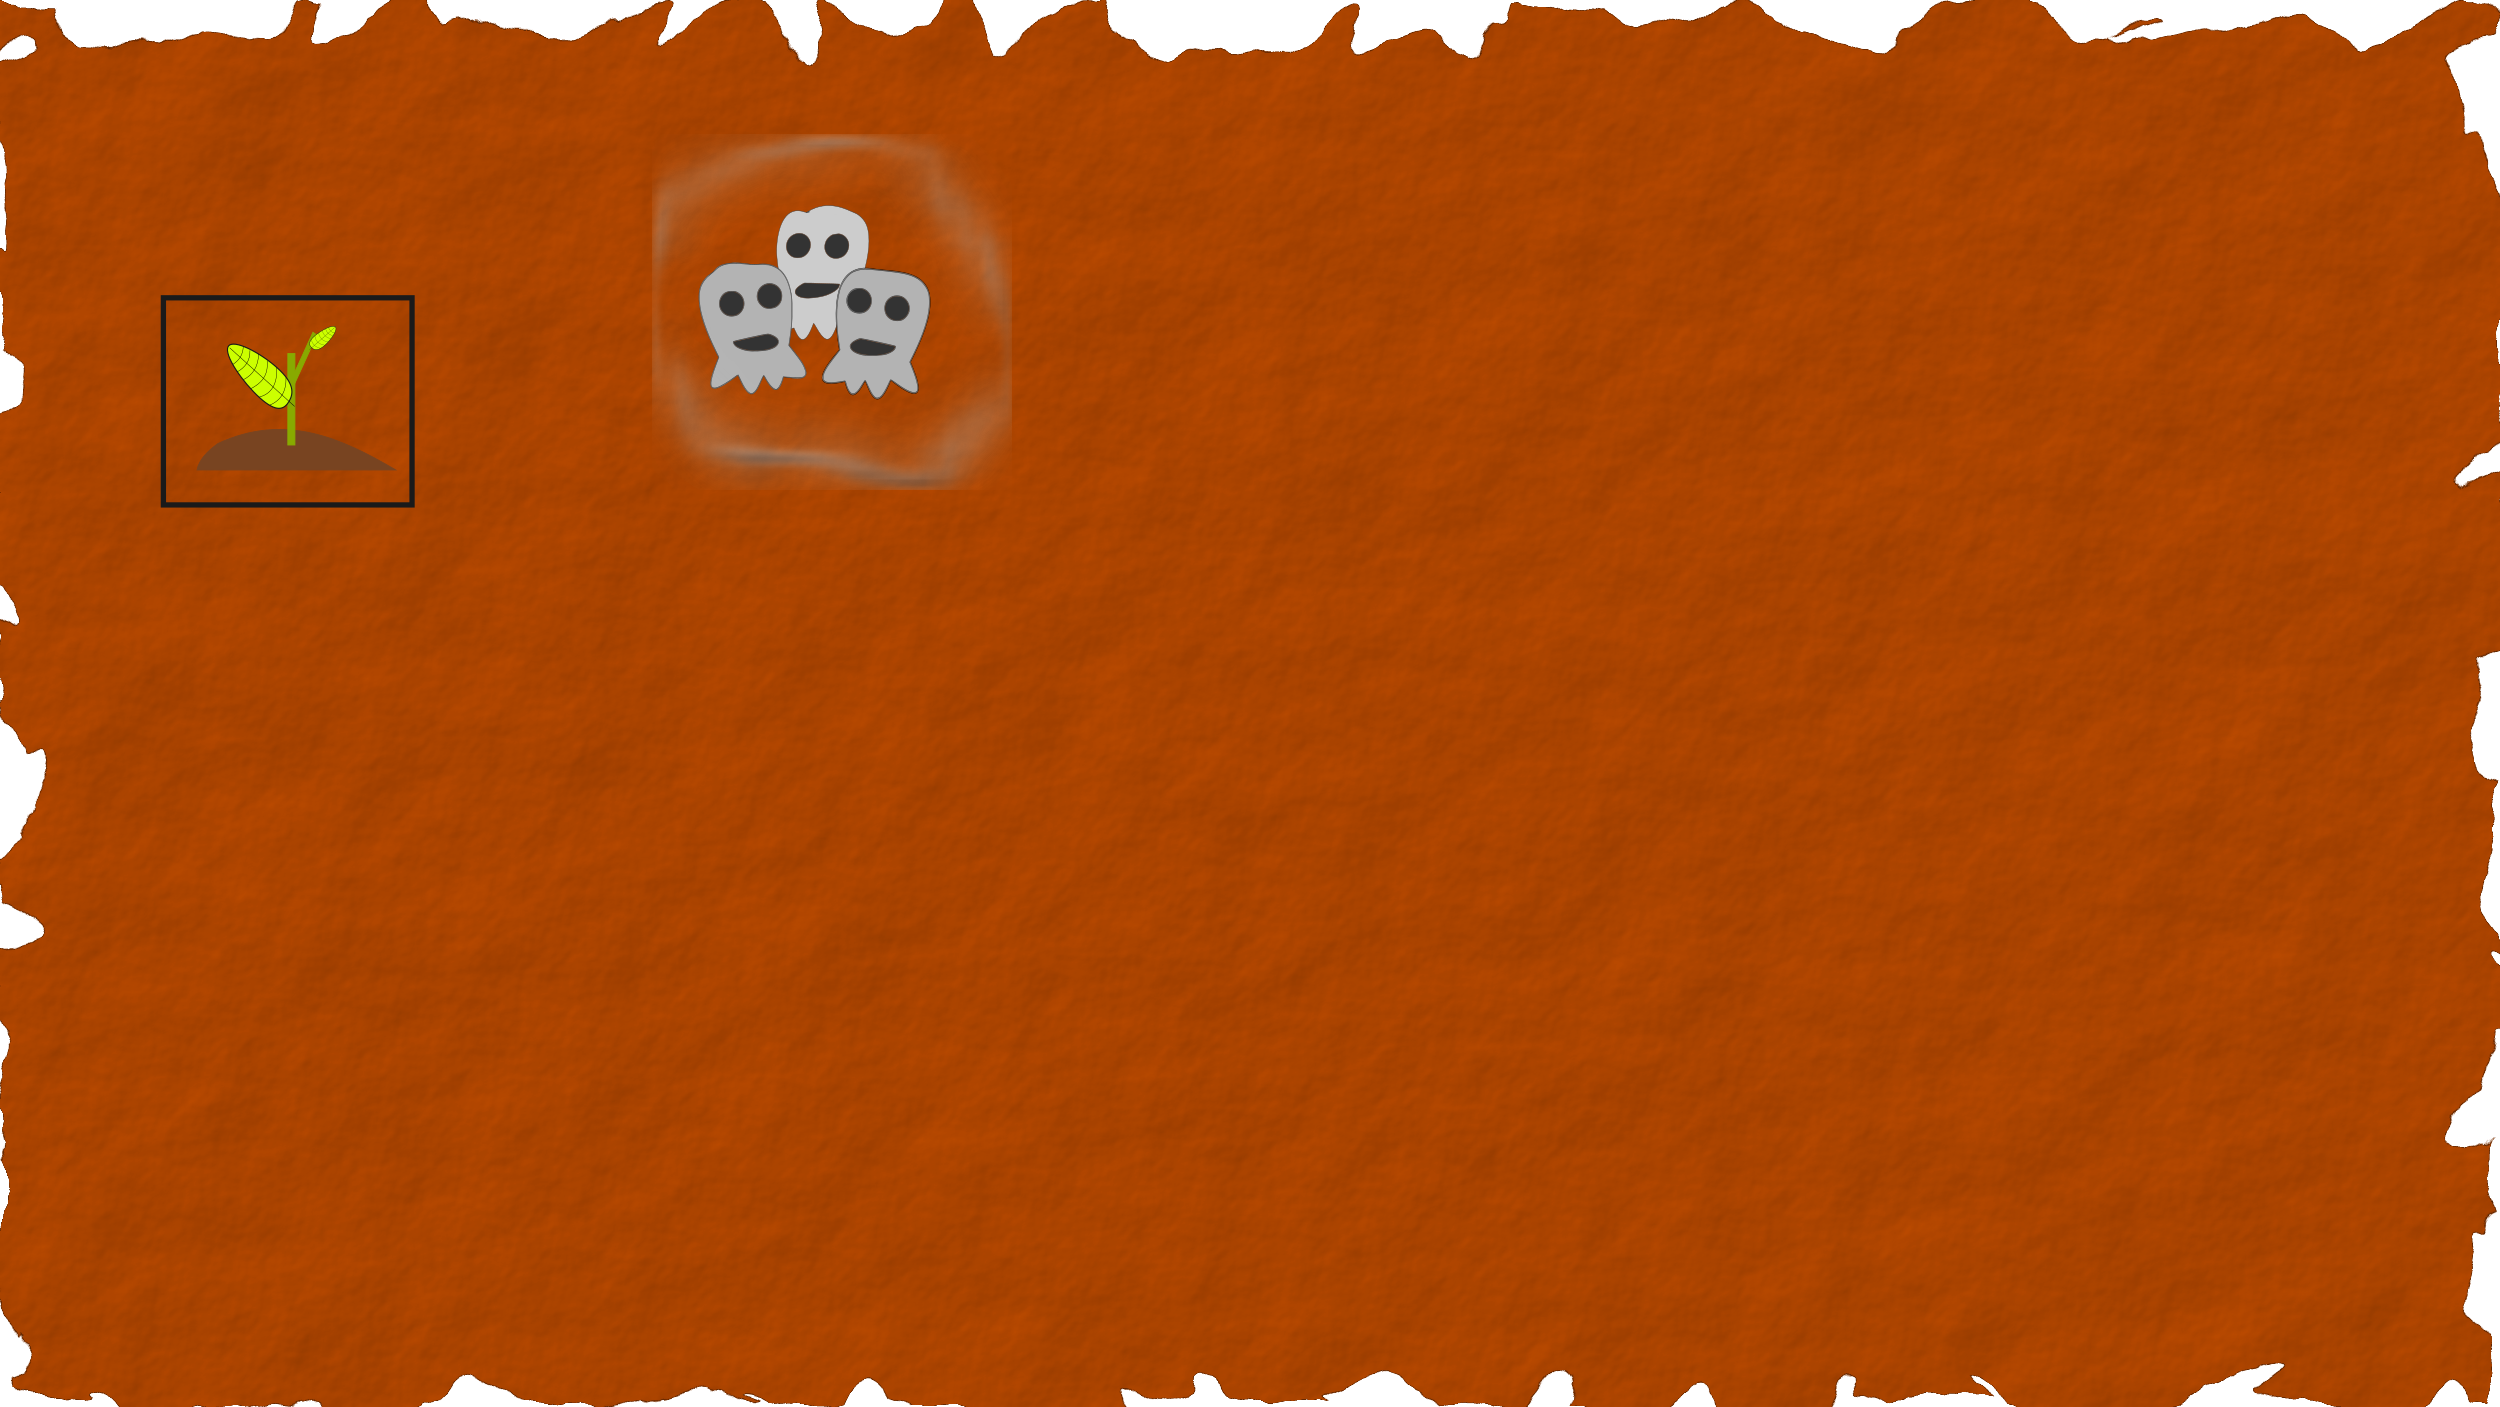
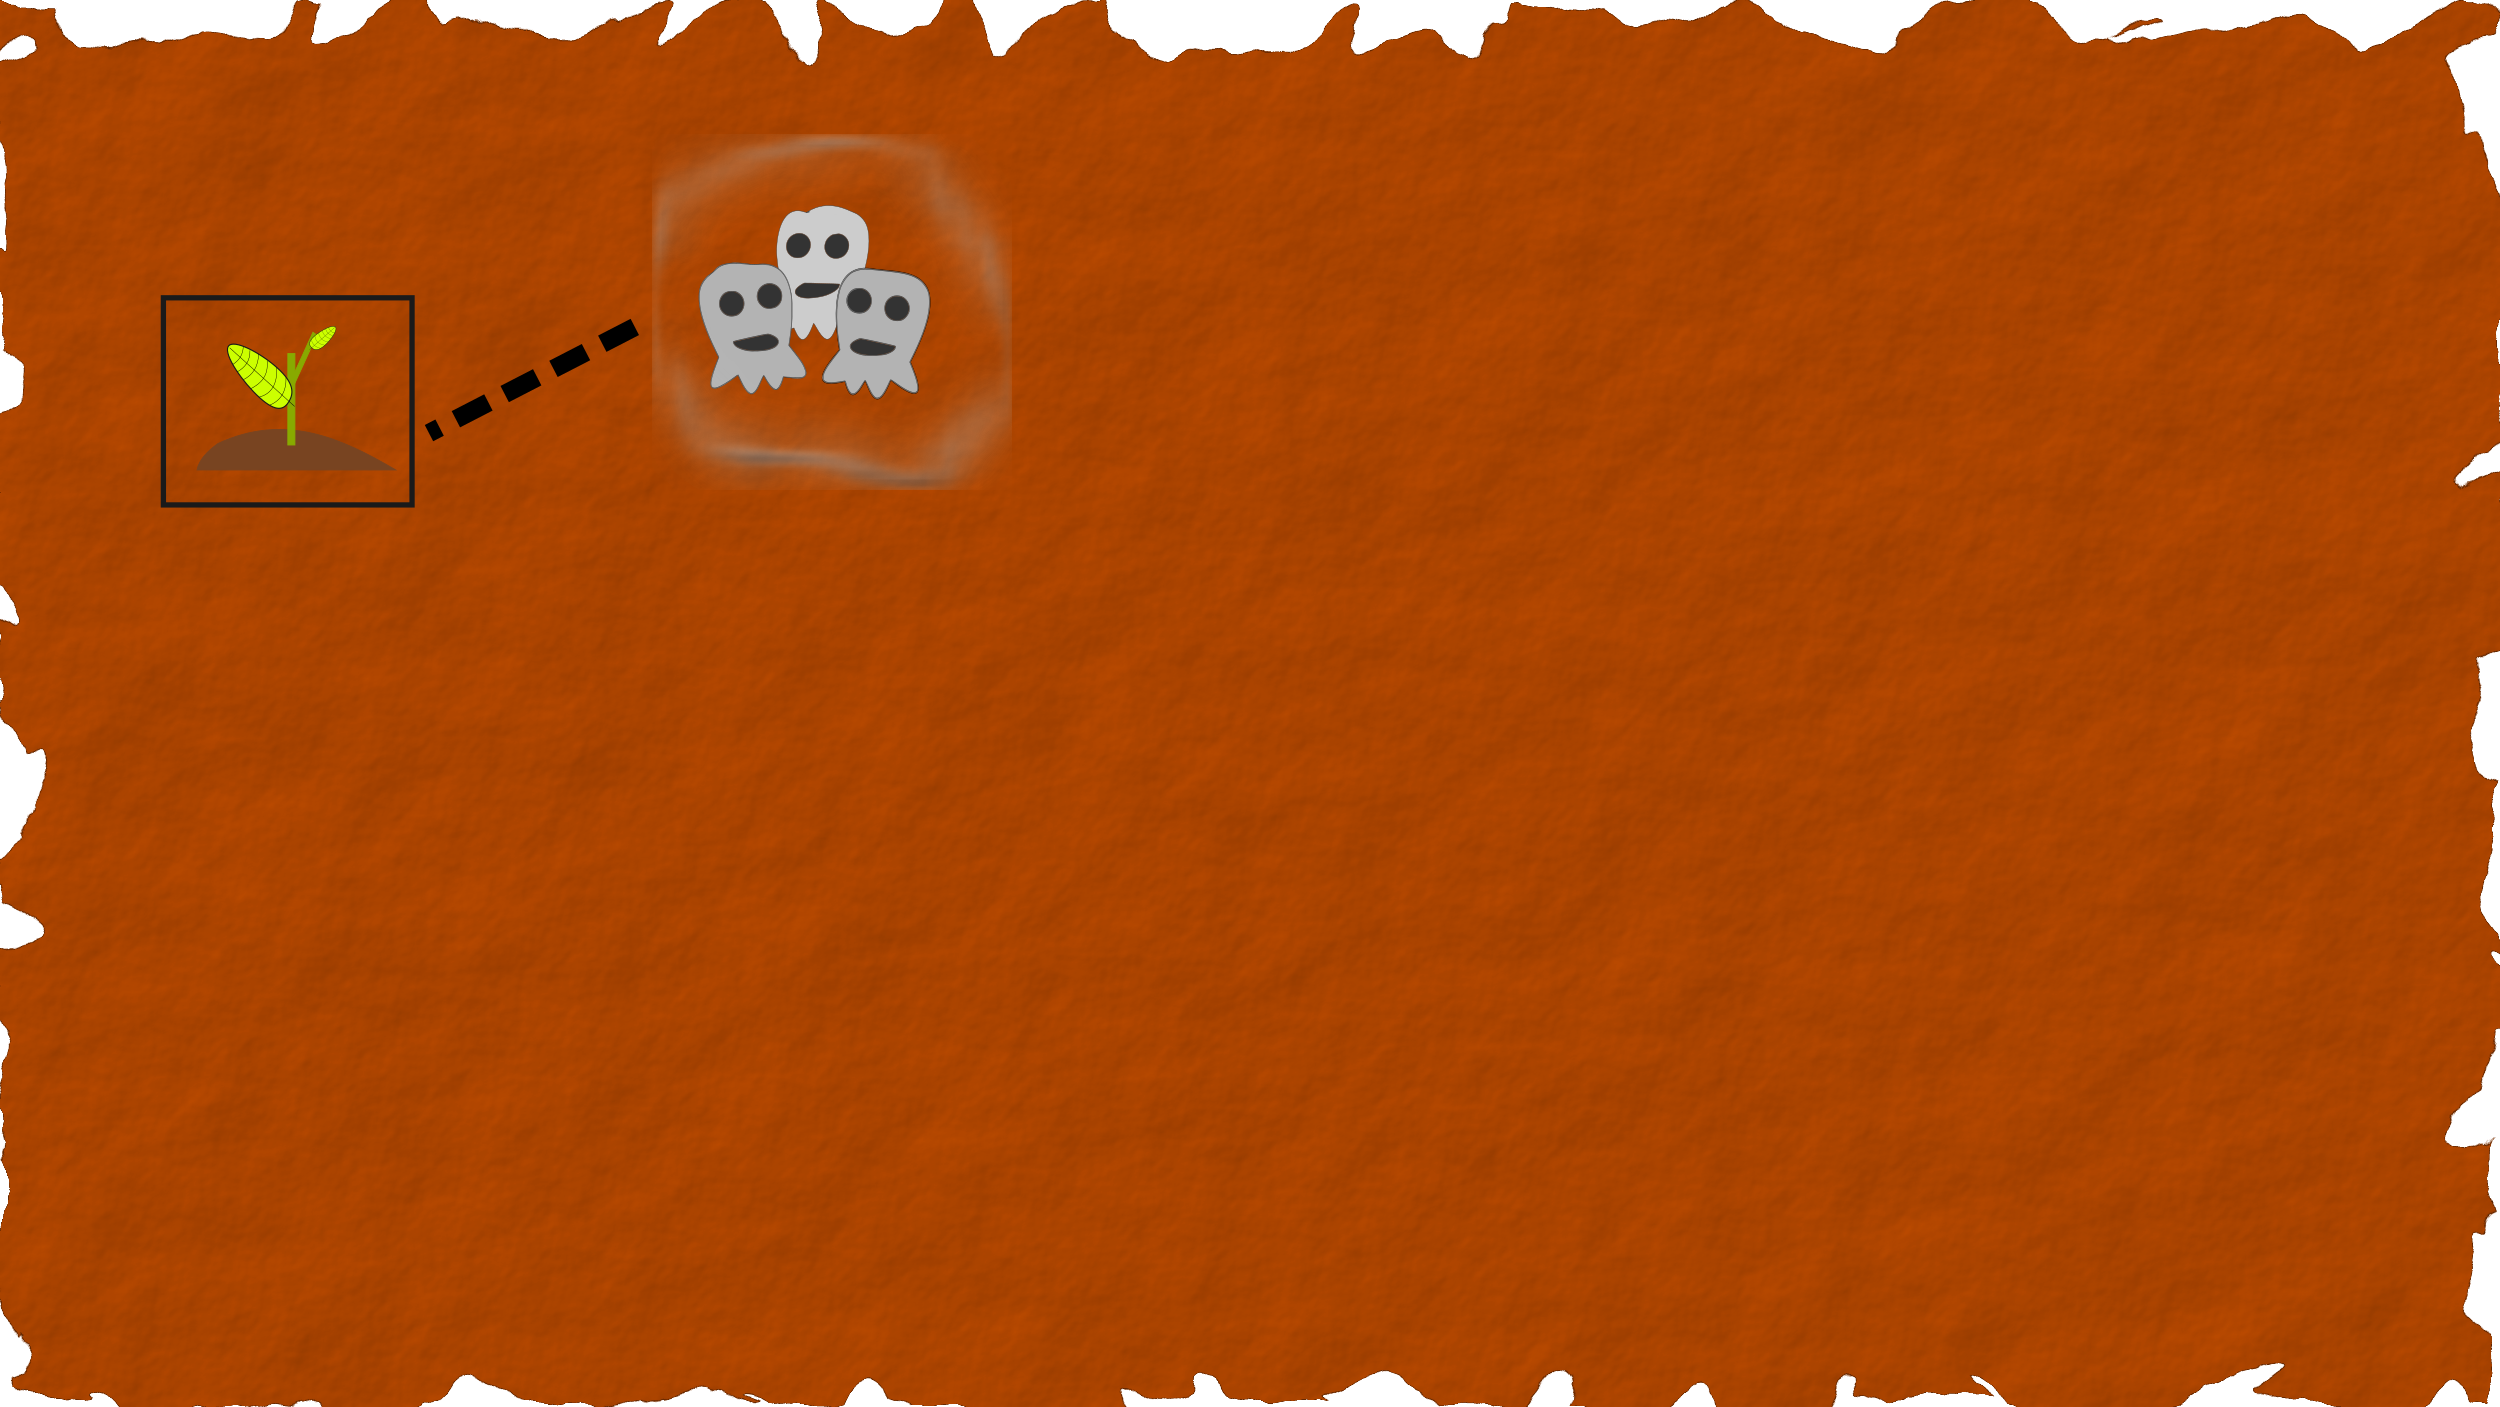
<svg xmlns="http://www.w3.org/2000/svg" width="1920" height="1080" viewBox="0 0 508 285.75" version="1.1" id="table_of_contents_svg">
  <defs id="defs3699">
    <filter y="-0.15" height="1.3" x="-0.15" width="1.3" style="color-interpolation-filters:sRGB;" id="filter3901">
      <feTurbulence type="fractalNoise" baseFrequency="0.04" numOctaves="5" seed="0" result="result4" id="feTurbulence3887" />
      <feDisplacementMap in="SourceGraphic" in2="result4" yChannelSelector="G" xChannelSelector="R" scale="10" result="result3" id="feDisplacementMap3889" />
      <feDiffuseLighting lighting-color="rgb(233,230,215)" diffuseConstant="1" surfaceScale="2" result="result1" in="result4" id="feDiffuseLighting3893">
        <feDistantLight azimuth="235" elevation="40" id="feDistantLight3891" />
      </feDiffuseLighting>
      <feComposite operator="in" in="result3" in2="result1" result="result2" id="feComposite3895" />
      <feComposite in2="result1" result="result5" operator="arithmetic" k1="1.7" id="feComposite3897" />
      <feBlend in="result5" in2="result3" mode="normal" id="feBlend3899" />
    </filter>
    <filter style="color-interpolation-filters:sRGB;" id="filter5016">
      <feTurbulence type="fractalNoise" numOctaves="5" seed="1" baseFrequency="0.013 0.013" result="turbulence" id="feTurbulence5012" />
      <feDisplacementMap in="SourceGraphic" in2="turbulence" scale="6.6" yChannelSelector="G" xChannelSelector="R" id="feDisplacementMap5014" result="fbSourceGraphic" />
      <feColorMatrix result="fbSourceGraphicAlpha" in="fbSourceGraphic" values="0 0 0 -1 0 0 0 0 -1 0 0 0 0 -1 0 0 0 0 1 0" id="feColorMatrix5018" />
      <feTurbulence id="feTurbulence5020" type="fractalNoise" numOctaves="5" seed="1" baseFrequency="0.013 0.013" result="turbulence" in="fbSourceGraphic" />
      <feDisplacementMap in2="turbulence" id="feDisplacementMap5022" in="fbSourceGraphic" scale="6.6" yChannelSelector="G" xChannelSelector="R" result="fbSourceGraphic" />
      <feColorMatrix result="fbSourceGraphicAlpha" in="fbSourceGraphic" values="0 0 0 -1 0 0 0 0 -1 0 0 0 0 -1 0 0 0 0 1 0" id="feColorMatrix5024" />
      <feTurbulence id="feTurbulence5026" type="fractalNoise" numOctaves="5" seed="1" baseFrequency="0.013 0.013" result="turbulence" in="fbSourceGraphic" />
      <feDisplacementMap in2="turbulence" id="feDisplacementMap5028" in="fbSourceGraphic" scale="6.6" yChannelSelector="G" xChannelSelector="R" result="fbSourceGraphic" />
      <feColorMatrix result="fbSourceGraphicAlpha" in="fbSourceGraphic" values="0 0 0 -1 0 0 0 0 -1 0 0 0 0 -1 0 0 0 0 1 0" id="feColorMatrix5030" />
      <feTurbulence id="feTurbulence5032" type="fractalNoise" numOctaves="5" seed="1" baseFrequency="0.013 0.013" result="turbulence" in="fbSourceGraphic" />
      <feDisplacementMap in2="turbulence" id="feDisplacementMap5034" in="fbSourceGraphic" scale="6.6" yChannelSelector="G" xChannelSelector="R" result="fbSourceGraphic" />
      <feColorMatrix result="fbSourceGraphicAlpha" in="fbSourceGraphic" values="0 0 0 -1 0 0 0 0 -1 0 0 0 0 -1 0 0 0 0 1 0" id="feColorMatrix5036" />
      <feTurbulence id="feTurbulence5038" type="fractalNoise" numOctaves="5" seed="1" baseFrequency="0.013 0.013" result="turbulence" in="fbSourceGraphic" />
      <feDisplacementMap in2="turbulence" id="feDisplacementMap5040" in="fbSourceGraphic" scale="6.6" yChannelSelector="G" xChannelSelector="R" result="fbSourceGraphic" />
      <feColorMatrix result="fbSourceGraphicAlpha" in="fbSourceGraphic" values="0 0 0 -1 0 0 0 0 -1 0 0 0 0 -1 0 0 0 0 1 0" id="feColorMatrix5042" />
      <feTurbulence id="feTurbulence5044" type="fractalNoise" numOctaves="5" seed="1" baseFrequency="0.013 0.013" result="turbulence" in="fbSourceGraphic" />
      <feDisplacementMap in2="turbulence" id="feDisplacementMap5046" in="fbSourceGraphic" scale="6.6" yChannelSelector="G" xChannelSelector="R" result="fbSourceGraphic" />
      <feColorMatrix result="fbSourceGraphicAlpha" in="fbSourceGraphic" values="0 0 0 -1 0 0 0 0 -1 0 0 0 0 -1 0 0 0 0 1 0" id="feColorMatrix5048" />
      <feTurbulence id="feTurbulence5050" type="fractalNoise" numOctaves="5" seed="1" baseFrequency="0.013 0.013" result="turbulence" in="fbSourceGraphic" />
      <feDisplacementMap in2="turbulence" id="feDisplacementMap5052" in="fbSourceGraphic" scale="6.6" yChannelSelector="G" xChannelSelector="R" result="fbSourceGraphic" />
      <feColorMatrix result="fbSourceGraphicAlpha" in="fbSourceGraphic" values="0 0 0 -1 0 0 0 0 -1 0 0 0 0 -1 0 0 0 0 1 0" id="feColorMatrix5090" />
      <feGaussianBlur id="feGaussianBlur5092" stdDeviation="0.95 0.87" result="fbSourceGraphic" in="fbSourceGraphic" />
      <feColorMatrix result="fbSourceGraphicAlpha" in="fbSourceGraphic" values="0 0 0 -1 0 0 0 0 -1 0 0 0 0 -1 0 0 0 0 1 0" id="feColorMatrix5094" />
      <feGaussianBlur id="feGaussianBlur5096" result="result1" in="fbSourceGraphicAlpha" stdDeviation="2.2" />
      <feSpecularLighting id="feSpecularLighting5098" result="result0" specularExponent="18.1" specularConstant="2" surfaceScale="5">
        <feDistantLight id="feDistantLight5100" azimuth="225" elevation="24" />
      </feSpecularLighting>
      <feComposite in2="fbSourceGraphicAlpha" id="feComposite5102" result="result6" operator="in" />
      <feMorphology id="feMorphology5104" radius="5.7" operator="dilate" />
      <feGaussianBlur id="feGaussianBlur5106" result="result11" stdDeviation="5.7" />
      <feDiffuseLighting id="feDiffuseLighting5108" surfaceScale="5" result="result3" diffuseConstant="2" in="result1">
        <feDistantLight id="feDistantLight5110" elevation="25" azimuth="225" />
      </feDiffuseLighting>
      <feBlend in2="fbSourceGraphic" id="feBlend5112" result="result7" mode="multiply" in="result3" />
      <feComposite in2="fbSourceGraphicAlpha" id="feComposite5114" in="result7" operator="in" result="result91" />
      <feBlend in2="result91" id="feBlend5116" result="result9" mode="lighten" in="result6" />
      <feComposite in2="result9" id="feComposite5118" in="result11" result="fbSourceGraphic" />
      <feColorMatrix result="fbSourceGraphicAlpha" in="fbSourceGraphic" values="0 0 0 -1 0 0 0 0 -1 0 0 0 0 -1 0 0 0 0 1 0" id="feColorMatrix5154" />
      <feColorMatrix id="feColorMatrix5156" in="fbSourceGraphic" values="1 0 0 0 0 0 1 0 0 0 0 0 1 0 0 -0.212 -0.715 -0.072 1 0 " result="colormatrix" />
      <feComposite in2="colormatrix" id="feComposite5158" in="fbSourceGraphic" operator="arithmetic" k2="1" k3="0" k4="0" result="composite" />
      <feGaussianBlur id="feGaussianBlur5160" stdDeviation="5 0.01" result="blur1" />
      <feGaussianBlur id="feGaussianBlur5162" in="composite" stdDeviation="0.01 5" result="blur2" />
      <feBlend in2="blur1" id="feBlend5164" in="blur2" mode="darken" result="blend" />
    </filter>
  </defs>
  <g id="layer1" style="fill:#aa4400" />
  <path style="fill:#aa4400;stroke-width:0.265;filter:url(#filter3901)" d="M-4.086 -2.014C-4.086 -2.014 3.357 -2.395 9.807 -2.395C12.597 -2.395 13.183 7.348 17.023 7.348C20.043 7.348 36.083 8.267 39.7 8.267C42.815 8.267 40.279 7.412 43.805 7.412C46.971 7.412 50.939 8.803 54.414 8.803C57.614 8.803 59.553 -0.469 62.997 -0.469C66.218 -0.469 61.381 8.928 64.802 8.928C68.041 8.928 66.838 7.003 70.244 7.003C73.495 7.003 82.351 -2.693 85.744 -2.693C89.005 -2.693 86.815 6.532 90.198 6.532C93.467 6.532 97.869 4.418 101.244 4.418C104.52 4.418 112.683 4.526 116.051 4.526C119.332 4.526 131.229 0.166 134.592 0.166C137.879 0.166 131.527 7.098 134.885 7.098C138.177 7.098 148.994 -2.194 152.348 -2.194C155.643 -2.194 161.481 12.126 164.831 12.126C168.129 12.126 162.822 0.413 166.167 0.413C169.469 0.413 178.969 9.591 182.311 9.591C185.616 9.591 183.84 8.496 187.18 8.496C190.488 8.496 191.812 -2.582 195.149 -2.582C198.459 -2.582 198.61 11.625 201.944 11.625C205.258 11.625 220.476 -2.262 223.808 -2.262C227.123 -2.262 221.423 6.035 224.753 6.035C228.07 6.035 233.909 10.832 237.236 10.832C240.556 10.832 239.846 8.889 243.171 8.889C246.493 8.889 260.089 8.485 263.411 8.485C266.736 8.485 272.445 0.966 275.766 0.966C279.093 0.966 272.781 11.522 276.099 11.522C279.428 11.522 288.974 7.492 292.29 7.492C295.621 7.492 295.127 12.668 298.44 12.668C301.774 12.668 301.244 4.871 304.554 4.871C307.891 4.871 305.79 -0.655 309.098 -0.655C312.438 -0.655 319.725 1.562 323.03 1.562C326.373 1.562 329.232 6.628 332.534 6.628C335.88 6.628 354.021 -0.447 357.32 -0.447C360.67 -0.447 350.299 -0.025 353.595 -0.025C356.948 -0.025 362.523 6.543 365.814 6.543C369.172 6.543 379.412 12.467 382.699 12.467C386.061 12.467 383.765 8.796 387.047 8.796C390.415 8.796 393.875 0.544 397.151 0.544C400.526 0.544 407.641 -1.525 410.91 -1.525C414.293 -1.525 420.81 10.84 424.07 10.84C427.463 10.84 434.738 3.106 437.989 3.106C441.394 3.106 426.337 8.672 429.575 8.672C432.997 8.672 437.94 6.848 441.161 6.848C444.605 6.848 447.006 6.848 450.204 6.848C453.68 6.848 462.979 3.304 466.146 3.304C469.672 3.304 467.61 5.345 470.724 5.345C474.341 5.345 479.076 10.289 482.096 10.289C485.936 10.289 498.338 -0.226 501.128 -0.226C507.578 -0.226 515.63 1.95 515.63 1.95C515.63 1.95 499.757 5.323 499.757 11.52C499.757 14.246 500.702 23.09 500.702 26.798C500.702 29.748 502.937 24.752 502.937 28.248C502.937 31.289 508.68 43.12 508.68 46.527C508.68 49.619 515.438 51.869 515.438 55.228C515.438 58.352 518.238 66.212 518.238 69.54C518.238 72.686 517.8 62.194 517.8 65.499C517.8 68.663 514.633 80.483 514.633 83.772C514.633 86.949 499.875 95.727 499.875 99.003C499.875 102.191 508.705 94.549 508.705 97.815C508.705 101.012 507.709 105.641 507.709 108.898C507.709 112.103 516.233 121.236 516.233 124.485C516.233 127.698 515.577 122.686 515.577 125.926C515.577 129.146 501.508 132.015 501.508 135.249C501.508 138.476 502.708 149.068 502.708 152.295C502.708 155.529 515.769 162.368 515.769 165.588C515.769 168.828 512.546 162.288 512.546 165.501C512.546 168.749 503.696 178.997 503.696 182.202C503.696 185.459 511.26 192.232 511.26 195.43C511.26 198.695 505.59 191.614 505.59 194.801C505.59 198.078 517.826 208.682 517.826 211.859C517.826 215.149 505.134 208.628 505.134 211.791C505.134 215.097 498.685 225.733 498.685 228.879C498.685 232.207 517.568 227.142 517.568 230.266C517.568 233.625 505.798 246.428 505.798 249.52C505.798 252.927 502.02 248.801 502.02 251.841C502.02 255.337 499.333 261.59 499.333 264.54C499.333 268.248 513.839 273.742 513.839 276.468C513.839 282.665 513.184 287.094 513.184 287.094C513.184 287.094 513.929 292.735 507.479 292.735C504.689 292.735 501.958 280.837 498.118 280.837C495.098 280.837 483.556 292.111 479.938 292.111C476.824 292.111 462.501 283.889 458.975 283.889C455.809 283.889 467.589 278.435 464.114 278.435C460.914 278.435 442.504 285.3 439.06 285.3C435.839 285.3 446.032 290.781 442.611 290.781C439.373 290.781 423.774 292.383 420.369 292.383C417.118 292.383 415.813 290.229 412.42 290.229C409.159 290.229 402.95 281.079 399.567 281.079C396.298 281.079 407.892 287.813 404.517 287.813C401.241 287.813 391.58 290.171 388.212 290.171C384.93 290.171 380.413 282.522 377.051 282.522C373.764 282.522 379.463 279.037 376.105 279.037C372.814 279.037 368.083 292.831 364.729 292.831C361.434 292.831 354.426 292.738 351.076 292.738C347.778 292.738 348.839 281.104 345.494 281.104C342.192 281.104 339.319 286.533 335.976 286.533C332.671 286.533 322.237 293.04 318.898 293.04C315.59 293.04 319.849 278.814 316.512 278.814C313.202 278.814 308.655 290.45 305.321 290.45C302.007 290.45 285.927 280.228 282.595 280.228C279.28 280.228 273.068 284.181 269.739 284.181C266.421 284.181 274.046 288.046 270.72 288.046C267.399 288.046 260.494 293.743 257.169 293.743C253.846 293.743 245.149 279.776 241.827 279.776C238.502 279.776 242.921 285.874 239.6 285.874C236.273 285.874 230.085 280.485 226.767 280.485C223.437 280.485 229.875 285.135 226.559 285.135C223.228 285.135 220.038 288.878 216.725 288.878C213.39 288.878 194.521 291.682 191.21 291.682C187.873 291.682 185.84 283.693 182.532 283.693C179.192 283.693 179.253 279.042 175.948 279.042C172.605 279.042 172.235 292.591 168.933 292.591C165.587 292.591 153.582 283.878 150.283 283.878C146.934 283.878 155.31 285.579 152.014 285.579C148.661 285.579 146.507 282.381 143.216 282.381C139.858 282.381 137.254 284.559 133.967 284.559C130.604 284.559 117.157 286.787 113.875 286.787C110.507 286.787 119.424 290.575 116.148 290.575C112.773 290.575 98.217 280.387 94.948 280.387C91.565 280.387 92.752 284.938 89.491 284.938C86.098 284.938 88.567 289.621 85.317 289.621C81.911 289.621 70.153 293.023 66.914 293.023C63.493 293.023 68.879 283.252 65.657 283.252C62.213 283.252 59.432 284.976 56.233 284.976C52.757 284.976 36.396 290.901 33.229 290.901C29.703 290.901 30.452 288.261 27.337 288.261C23.72 288.261 22.543 281.59 19.523 281.59C15.683 281.59 20.477 283.079 17.687 283.079C11.237 283.079 -3.312 280.685 -3.312 280.685C-3.312 280.685 4.035 278.816 4.035 272.618C4.035 269.892 3.376 274.64 3.376 270.932C3.376 267.983 -3.534 254.387 -3.534 250.891C-3.534 247.85 -0.607 245.052 -0.607 241.645C-0.607 238.554 0.422 236.095 0.422 232.737C0.422 229.613 -4.42 225.906 -4.42 222.578C-4.42 219.432 -1.938 227.087 -1.938 223.781C-1.938 220.618 1.522 213.413 1.522 210.124C1.522 206.947 -8.019 197.697 -8.019 194.42C-8.019 191.233 9.565 193.828 9.565 190.563C9.565 187.366 -7.195 182.095 -7.195 178.839C-7.195 175.633 3.894 174.752 3.894 171.503C3.894 168.29 9.523 156.274 9.523 153.034C9.523 149.814 5.266 155.815 5.266 152.581C5.266 149.354 -1.5 143.865 -1.5 140.638C-1.5 137.405 -7.432 126.218 -7.432 122.998C-7.432 119.758 4.558 130.399 4.558 127.186C4.558 123.938 -7.96 110.984 -7.96 107.778C-7.96 104.522 -0.115 105.136 -0.115 101.938C-0.115 98.673 -4.358 89.73 -4.358 86.542C-4.358 83.266 5.236 85.42 5.236 82.243C5.236 78.954 5.645 78.858 5.645 75.695C5.645 72.389 -9.01 65.103 -9.01 61.957C-9.01 58.629 -0.188 54.667 -0.188 51.543C-0.188 48.184 1.952 53.513 1.952 50.421C1.952 47.014 0.919 35.787 0.919 32.746C0.919 29.251 -5.06 20.111 -5.06 17.162C-5.06 13.453 8.239 10.492 8.239 7.766C8.239 1.568 0.417 11.137 0.417 11.137" id="rect3720" />
-   <g id="layer3" />
+   <g id="layer3">
+     <path style="fill:none;stroke:#000000;stroke-width:3.719;stroke-linecap:butt;stroke-linejoin:miter;stroke-miterlimit:4;stroke-dasharray:7.438, 3.719;stroke-dashoffset:5.004;stroke-opacity:1" d="M 87.165,88.007 131.211,65.289" id="path5486" />
+   </g>
  <g id="routes">
    <g id="Every_story_needs_a_beginning" transform="translate(5.34539,5.87993)">
      <g transform="matrix(0.5683609,0,0,0.590913,247.6446,-22.68456)" id="Every_story_needs_a_beginning2">
        <path style="fill:#784421;stroke:#784421;stroke-width:0.312px;stroke-linecap:butt;stroke-linejoin:miter;stroke-opacity:1" d="m -374.693,190.039 h 71.052 c -19.594,-11.069 -39.666,-19.744 -63.597,-9.065 -3.875,2.705 -6.748,5.639 -7.455,9.065 z" id="path82" />
        <rect style="fill:#88aa00;fill-opacity:1;stroke:#88aa00;stroke-width:0.347" id="rect84" width="2.502" height="31.401" x="-342.203" y="150.037" />
        <rect style="fill:#88aa00;fill-opacity:1;stroke:#88aa00;stroke-width:0.322" id="rect86" width="1.697" height="19.073" x="240.759" y="-326.925" transform="matrix(-0.8296364,-0.5583041,0.4290777,-0.9032676,0,0)" />
        <path style="fill:#ccff00;stroke:#1a1a1a;stroke-width:0.403px;stroke-linecap:butt;stroke-linejoin:miter;stroke-opacity:1" d="m -341.778,166.466 c -1.735,2.833 -4.477,3.976 -10.482,-1.234 -6.005,-5.21 -13.009,-14.81 -11.274,-17.643 1.735,-2.833 11.557,2.167 17.562,7.378 6.005,5.21 5.93,8.667 4.194,11.5 z" id="path88" />
        <path style="fill:none;stroke:#000000;stroke-width:0.158px;stroke-linecap:butt;stroke-linejoin:miter;stroke-opacity:1" d="m -339.796,168.186 -23.195,-20.126" id="path95" />
        <path style="fill:none;stroke:#000000;stroke-width:0.151px;stroke-linecap:butt;stroke-linejoin:miter;stroke-opacity:1" d="m -348.652,167.733 c 4.141,-1.662 5.911,-4.917 5.785,-9.444" id="path97" />
        <path style="fill:none;stroke:#000000;stroke-width:0.151px;stroke-linecap:butt;stroke-linejoin:miter;stroke-opacity:1" d="m -352.381,164.969 c 4.307,-1.115 6.452,-4.405 6.193,-10.111" id="path99" />
        <path style="fill:none;stroke:#000000;stroke-width:0.151px;stroke-linecap:butt;stroke-linejoin:miter;stroke-opacity:1" d="m -355.489,162.115 c 3.662,-1.807 6.399,-4.37 5.879,-9.598" id="path101" />
        <path style="fill:none;stroke:#000000;stroke-width:0.151px;stroke-linecap:butt;stroke-linejoin:miter;stroke-opacity:1" d="m -358.093,158.991 c 3.444,-1.647 5.323,-4.554 5.439,-8.88" id="path103" />
        <path style="fill:none;stroke:#000000;stroke-width:0.151px;stroke-linecap:butt;stroke-linejoin:miter;stroke-opacity:1" d="m -360.286,156.302 c 2.731,-1.494 4.622,-3.654 4.527,-7.391" id="path105" />
        <path style="fill:none;stroke:#000000;stroke-width:0.151px;stroke-linecap:butt;stroke-linejoin:miter;stroke-opacity:1" d="m -361.812,153.721 c 1.911,-1.239 3.455,-2.886 3.678,-6.005" id="path107" />
        <path style="fill:#ccff00;stroke:#1a1a1a;stroke-width:0.159px;stroke-linecap:butt;stroke-linejoin:miter;stroke-opacity:1" d="m -333.696,148.012 c -1.001,-0.898 -1.294,-2.064 1.044,-4.04 2.338,-1.976 6.426,-4.017 7.427,-3.12 1.001,0.897 -1.463,4.394 -3.801,6.37 -2.338,1.976 -3.67,1.687 -4.67,0.79 z" id="path88-3" />
        <path style="fill:none;stroke:#000000;stroke-width:0.062px;stroke-linecap:butt;stroke-linejoin:miter;stroke-opacity:1" d="m -334.467,148.664 9.032,-7.633" id="path95-9" />
        <path style="fill:none;stroke:#000000;stroke-width:0.06px;stroke-linecap:butt;stroke-linejoin:miter;stroke-opacity:1" d="m -333.813,145.206 c 0.418,1.758 1.58,2.7 3.336,2.991" id="path97-6" />
        <path style="fill:none;stroke:#000000;stroke-width:0.06px;stroke-linecap:butt;stroke-linejoin:miter;stroke-opacity:1" d="m -332.544,143.944 c 0.198,1.782 1.353,2.875 3.572,3.201" id="path99-0" />
        <path style="fill:none;stroke:#000000;stroke-width:0.06px;stroke-linecap:butt;stroke-linejoin:miter;stroke-opacity:1" d="m -331.273,142.932 c 0.5,1.58 1.342,2.851 3.391,3.039" id="path101-9" />
        <path style="fill:none;stroke:#000000;stroke-width:0.06px;stroke-linecap:butt;stroke-linejoin:miter;stroke-opacity:1" d="m -329.924,142.14 c 0.45,1.482 1.472,2.441 3.137,2.811" id="path103-8" />
        <path style="fill:none;stroke:#000000;stroke-width:0.06px;stroke-linecap:butt;stroke-linejoin:miter;stroke-opacity:1" d="m -328.767,141.478 c 0.429,1.189 1.162,2.097 2.611,2.34" id="path105-6" />
        <path style="fill:none;stroke:#000000;stroke-width:0.06px;stroke-linecap:butt;stroke-linejoin:miter;stroke-opacity:1" d="m -327.687,141.07 c 0.375,0.846 0.928,1.579 2.121,1.902" id="path107-2" />
      </g>
      <rect y="54.635" x="27.858" height="42.085" width="50.524" id="rect126" style="opacity:1;fill:#000000;fill-opacity:0;stroke:#1a1a1a;stroke-width:1.074;stroke-miterlimit:4;stroke-dasharray:none" />
    </g>
    <g id="Ghosts_of_the_past">
      <g transform="matrix(0.2629772,0,0,0.3296694,205.7058,75.19638)" id="Ghosts_of_the_past_inner">
        <g transform="rotate(-8.458652,-360.1795,202.7628)" id="ghost_3asfd">
          <ellipse ry="7.35" rx="9.221" cy="-44.996" cx="-126.285" id="path48-5" style="fill:#333333;fill-opacity:1;stroke:#333333;stroke-width:0.265" />
          <ellipse ry="7.35" rx="9.221" cy="-40.319" cx="-97.019" id="path48-7-8" style="fill:#333333;fill-opacity:1;stroke:#333333;stroke-width:0.265" />
          <path d="m -98.622,-16.799 a 17.105,5.345 0 0 1 -14.066,5.26 17.105,5.345 0 0 1 -19.064,-3.391 17.105,5.345 0 0 1 7.293,-6.465" id="path67-2" style="fill:#333333;fill-opacity:1;stroke:#333333;stroke-width:0.265" />
          <path transform="scale(0.2645833)" id="path79-1" d="m -430.576,56.622 c -7.603,-3.996 -14.274,-12.785 -23.172,-30.528 -3.17,-6.321 -6.115,-11.094 -6.544,-10.607 -0.429,0.488 -3.222,4.47 -6.207,8.85 -2.985,4.38 -8.031,10.608 -11.214,13.842 -16.52,16.778 -28.472,12.673 -38.001,-13.053 l -2.745,-7.411 -4.546,0.547 c -2.5,0.301 -9.091,1.246 -14.647,2.102 -13.102,2.017 -29.884,2.033 -36.611,0.035 -6.522,-1.937 -10.361,-6.18 -10.361,-11.454 0,-5.265 5.585,-16.322 13.085,-25.905 3.479,-4.445 13.267,-14.915 21.752,-23.267 l 15.428,-15.186 -2.369,-12.088 c -4.925,-25.131 -6.825,-43.966 -6.876,-68.151 -0.051,-24.047 0.791,-32.192 4.989,-48.269 11.355,-43.49 40.722,-83.888 90.981,-60.813 5.531,2.54 9.301,0.227 14.552,1.413 1.913,0.432 -19.325,3.283 -5.251,-1.186 63.284,-20.097 112.747,12.077 133.676,22.652 7.407,3.742 11.075,6.341 17.104,12.371 13.153,13.158 17.775,26.311 16.716,47.567 -1.565,31.403 -17.953,71.348 -50.903,124.075 l -6.52,10.433 8.099,16.337 c 27.421,55.308 17.616,69.4 -31.037,44.611 -6.99,-3.561 -17.461,-9.383 -23.27,-12.938 l -10.562,-6.463 -5.942,10.715 c -15.113,27.255 -28.208,37.76 -39.605,31.77 z m 17.173,-100.462 c 17.323,-2.123 33.098,-7.438 38.173,-12.863 2.504,-2.677 4.511,-7.23 3.187,-7.23 -0.384,0 -22.575,-3.926 -49.313,-8.724 -26.738,-4.798 -49.833,-8.657 -51.321,-8.576 -4.197,0.229 -15.962,4.081 -21.36,6.992 -15.893,8.572 -9.385,20.801 14.337,26.942 16.808,4.351 46.41,5.896 66.297,3.459 z m 62.371,-82.713 c 11.509,-4.306 19.936,-15.199 19.936,-25.769 0,-10.559 -8.297,-21.293 -20.035,-25.92 -4.497,-1.773 -7.842,-2.261 -15.806,-2.307 -9.263,-0.053 -10.647,0.201 -16.668,3.064 -8.553,4.066 -12.064,7.137 -15.685,13.715 -7.057,12.822 -1.328,28.038 13.392,35.569 9.823,5.025 24.043,5.697 34.865,1.648 z m -113.667,-16.687 c 2.824,-0.839 7.323,-2.998 9.999,-4.798 14.868,-10.005 17.387,-26.794 5.867,-39.11 -16.482,-17.621 -51.325,-14.092 -61.449,6.224 -5.74,11.519 -1.962,24.599 9.354,32.384 9.282,6.386 24.884,8.668 36.228,5.3 z" style="fill:#cccccc;fill-opacity:1;stroke:#333333;stroke-width:1.01" />
        </g>
        <path style="fill:none;stroke:#000000;stroke-width:0.265px;stroke-linecap:butt;stroke-linejoin:miter;stroke-opacity:1" d="m -133.715,-12.393 c -16.531,14.785 -20.391,24.395 4.276,19.511 2.892,9.278 7.208,12.861 15.769,-0.535 5.009,11.263 10.55,18.707 19.778,-0.267 23.057,14.786 26.376,8.9 15.234,-11.225 39.803,-61.402 -8.047,-54.438 -30.201,-57.73 -24.434,-2.729 -31.995,16.209 -24.856,50.247 z" id="path46" />
        <g id="ghost_1" transform="translate(7.9375,2.267857)">
          <ellipse ry="7.35" rx="9.221" cy="-44.996" cx="-126.285" id="path48" style="fill:#333333;fill-opacity:1;stroke:#333333;stroke-width:0.265" />
          <ellipse ry="7.35" rx="9.221" cy="-40.319" cx="-97.019" id="path48-7" style="fill:#333333;fill-opacity:1;stroke:#333333;stroke-width:0.265" />
          <path d="m -98.622,-16.799 a 17.105,5.345 0 0 1 -14.066,5.26 17.105,5.345 0 0 1 -19.064,-3.391 17.105,5.345 0 0 1 7.293,-6.465" id="path67" style="fill:#333333;fill-opacity:1;stroke:#333333;stroke-width:0.265" />
          <path transform="scale(0.2645833)" id="path79" d="m -430.576,56.622 c -7.603,-3.996 -14.274,-12.785 -23.172,-30.528 -3.17,-6.321 -6.115,-11.094 -6.544,-10.607 -0.429,0.488 -3.222,4.47 -6.207,8.85 -2.985,4.38 -8.031,10.608 -11.214,13.842 -16.52,16.778 -28.472,12.673 -38.001,-13.053 l -2.745,-7.411 -4.546,0.547 c -2.5,0.301 -9.091,1.246 -14.647,2.102 -13.102,2.017 -29.884,2.033 -36.611,0.035 -6.522,-1.937 -10.361,-6.18 -10.361,-11.454 0,-5.265 5.585,-16.322 13.085,-25.905 3.479,-4.445 13.267,-14.915 21.752,-23.267 l 15.428,-15.186 -2.369,-12.088 c -4.925,-25.131 -6.825,-43.966 -6.876,-68.151 -0.051,-24.047 0.791,-32.192 4.989,-48.269 11.355,-43.49 42.626,-64.392 90.981,-60.813 6.07,0.449 12.618,1.085 14.552,1.413 1.934,0.328 15.562,1.523 30.285,2.654 56.015,4.306 77.174,8.362 98.141,18.812 7.427,3.702 11.075,6.341 17.104,12.371 13.153,13.158 17.775,26.311 16.716,47.567 -1.565,31.403 -17.953,71.348 -50.903,124.075 l -6.52,10.433 8.099,16.337 c 27.421,55.308 17.616,69.4 -31.037,44.611 -6.99,-3.561 -17.461,-9.383 -23.27,-12.938 l -10.562,-6.463 -5.942,10.715 c -15.113,27.255 -28.208,37.76 -39.605,31.77 z m 17.173,-100.462 c 17.323,-2.123 33.098,-7.438 38.173,-12.863 2.504,-2.677 4.511,-7.23 3.187,-7.23 -0.384,0 -22.575,-3.926 -49.313,-8.724 -26.738,-4.798 -49.833,-8.657 -51.321,-8.576 -4.197,0.229 -15.962,4.081 -21.36,6.992 -15.893,8.572 -9.385,20.801 14.337,26.942 16.808,4.351 46.41,5.896 66.297,3.459 z m 62.371,-82.713 c 11.509,-4.306 19.936,-15.199 19.936,-25.769 0,-10.559 -8.297,-21.293 -20.035,-25.92 -4.497,-1.773 -7.842,-2.261 -15.806,-2.307 -9.263,-0.053 -10.647,0.201 -16.668,3.064 -8.553,4.066 -12.064,7.137 -15.685,13.715 -7.057,12.822 -1.328,28.038 13.392,35.569 9.823,5.025 24.043,5.697 34.865,1.648 z m -113.667,-16.687 c 2.824,-0.839 7.323,-2.998 9.999,-4.798 14.868,-10.005 17.387,-26.794 5.867,-39.11 -16.482,-17.621 -51.325,-14.092 -61.449,6.224 -5.74,11.519 -1.962,24.599 9.354,32.384 9.282,6.386 24.884,8.668 36.228,5.3 z" style="fill:#cccccc;fill-opacity:1;stroke:#333333;stroke-width:1.01" />
        </g>
        <g transform="matrix(-1,0,0,1,-313.8565,-0.6003542)" id="ghost_2">
          <ellipse ry="7.35" rx="9.221" cy="-44.996" cx="-126.285" id="path48-8" style="fill:#333333;fill-opacity:1;stroke:#333333;stroke-width:0.265" />
          <ellipse ry="7.35" rx="9.221" cy="-40.319" cx="-97.019" id="path48-7-9" style="fill:#333333;fill-opacity:1;stroke:#333333;stroke-width:0.265" />
          <path d="m -98.622,-16.799 a 17.105,5.345 0 0 1 -14.066,5.26 17.105,5.345 0 0 1 -19.064,-3.391 17.105,5.345 0 0 1 7.293,-6.465" id="path67-1" style="fill:#333333;fill-opacity:1;stroke:#333333;stroke-width:0.265" />
          <path transform="scale(0.2645833)" id="path79-3" d="m -430.576,56.622 c -7.603,-3.996 -14.274,-12.785 -23.172,-30.528 -3.17,-6.321 -6.115,-11.094 -6.544,-10.607 -0.429,0.488 -3.222,4.47 -6.207,8.85 -2.985,4.38 -8.031,10.608 -11.214,13.842 -16.52,16.778 -28.472,12.673 -38.001,-13.053 l -2.745,-7.411 -4.546,0.547 c -2.5,0.301 -9.091,1.246 -14.647,2.102 -13.102,2.017 -29.884,2.033 -36.611,0.035 -6.522,-1.937 -10.361,-6.18 -10.361,-11.454 0,-5.265 5.585,-16.322 13.085,-25.905 3.479,-4.445 13.267,-14.915 21.752,-23.267 l 15.428,-15.186 -2.369,-12.088 c -4.925,-25.131 -6.825,-43.966 -6.876,-68.151 -0.051,-24.047 0.791,-32.192 4.989,-48.269 11.355,-43.49 42.626,-64.392 90.981,-60.813 6.07,0.449 12.618,1.085 14.552,1.413 1.934,0.328 46.991,-5.62 61.714,-4.488 56.015,4.306 45.746,15.504 66.712,25.955 7.427,3.702 11.075,6.341 17.104,12.371 13.153,13.158 17.775,26.311 16.716,47.567 -1.565,31.403 -17.953,71.348 -50.903,124.075 l -6.52,10.433 8.099,16.337 c 27.421,55.308 17.616,69.4 -31.037,44.611 -6.99,-3.561 -17.461,-9.383 -23.27,-12.938 l -10.562,-6.463 -5.942,10.715 c -15.113,27.255 -28.208,37.76 -39.605,31.77 z m 17.173,-100.462 c 17.323,-2.123 33.098,-7.438 38.173,-12.863 2.504,-2.677 4.511,-7.23 3.187,-7.23 -0.384,0 -22.575,-3.926 -49.313,-8.724 -26.738,-4.798 -49.833,-8.657 -51.321,-8.576 -4.197,0.229 -15.962,4.081 -21.36,6.992 -15.893,8.572 -9.385,20.801 14.337,26.942 16.808,4.351 46.41,5.896 66.297,3.459 z m 62.371,-82.713 c 11.509,-4.306 19.936,-15.199 19.936,-25.769 0,-10.559 -8.297,-21.293 -20.035,-25.92 -4.497,-1.773 -7.842,-2.261 -15.806,-2.307 -9.263,-0.053 -10.647,0.201 -16.668,3.064 -8.553,4.066 -12.064,7.137 -15.685,13.715 -7.057,12.822 -1.328,28.038 13.392,35.569 9.823,5.025 24.043,5.697 34.865,1.648 z m -113.667,-16.687 c 2.824,-0.839 7.323,-2.998 9.999,-4.798 14.868,-10.005 17.387,-26.794 5.867,-39.11 -16.482,-17.621 -51.325,-14.092 -61.449,6.224 -5.74,11.519 -1.962,24.599 9.354,32.384 9.282,6.386 24.884,8.668 36.228,5.3 z" style="fill:#cccccc;fill-opacity:1;stroke:#333333;stroke-width:1.01" />
        </g>
        <path style="fill:#b3b3b3;fill-opacity:1;stroke:#333333;stroke-width:0.378" d="m -204.012,13.527 c -1.913,-1.292 -3.403,-3.15 -5.836,-7.276 -1.042,-1.767 -1.95,-3.273 -2.018,-3.347 -0.068,-0.074 -1.572,0.741 -3.343,1.81 -4.315,2.607 -10.574,5.56 -12.861,6.068 -6.08,1.352 -6.294,-2.497 -0.789,-14.222 l 2.123,-4.522 -3.083,-5.084 c -6.045,-9.97 -9.976,-18.822 -11.404,-25.684 -1.016,-4.881 -0.803,-9.595 0.567,-12.589 1.27,-2.774 3.976,-5.63 7.06,-7.452 1.359,-0.803 3.407,-2.239 4.551,-3.192 3.869,-3.225 10.781,-4.453 20.117,-3.576 2.968,0.279 8.968,0.521 13.334,0.538 7.614,0.03 8.057,0.073 10.874,1.055 3.544,1.236 5.501,2.428 7.698,4.687 2.199,2.263 4.017,5.606 5.306,9.755 1.044,3.36 1.057,3.523 1.049,13.229 -0.007,9.057 -0.088,10.268 -1.039,15.449 l -1.031,5.621 5.202,5.341 c 3.971,4.076 5.538,5.98 6.62,8.041 1.673,3.188 1.757,4.218 0.443,5.454 -0.93,0.875 -1.201,0.916 -5.953,0.912 -2.738,-0.002 -6.242,-0.087 -7.786,-0.189 l -2.808,-0.185 -0.923,2.394 c -1.04,2.698 -3.307,5.355 -4.569,5.355 -2.144,0 -5.693,-3.106 -8.498,-7.438 -0.443,-0.685 -0.976,-1.192 -1.184,-1.127 -0.208,0.065 -1.228,1.655 -2.268,3.534 -2.311,4.176 -3.69,6.006 -5.241,6.952 -1.603,0.977 -2.495,0.912 -4.311,-0.314 z m 15.097,-25.95 c 1.592,-0.305 3.766,-0.929 4.831,-1.387 3.463,-1.49 4.444,-3.957 2.292,-5.768 -1.561,-1.313 -5.148,-2.625 -7.187,-2.628 -2.086,-0.003 -26.136,4.208 -26.609,4.659 -0.483,0.46 0.713,2.144 2.156,3.035 1.621,1.002 5.53,2.16 8.767,2.598 3.466,0.469 12.093,0.19 15.751,-0.51 z m -23.428,-21.507 c 2.02,-0.844 3.972,-2.773 4.679,-4.624 1.316,-3.445 -0.263,-7.02 -3.95,-8.946 -1.736,-0.907 -2.455,-1.055 -5.096,-1.048 -4.544,0.012 -7.354,1.455 -8.971,4.607 -2.762,5.385 2.427,11.228 9.53,10.731 1.375,-0.096 3.089,-0.421 3.807,-0.721 z m 29.978,-5.072 c 2.996,-1.568 4.348,-3.697 4.345,-6.838 -0.007,-5.95 -8.366,-9.547 -14.696,-6.324 -2.1,1.069 -3.212,2.203 -3.993,4.074 -1.558,3.729 0.087,7.066 4.644,9.418 1.947,1.005 7.514,0.816 9.701,-0.329 z" id="path171" />
        <path style="fill:#b3b3b3;fill-opacity:1;stroke:#333333;stroke-width:0.378" d="m -107.638,15.417 c -0.983,-0.993 -2.627,-3.387 -3.679,-5.358 -1.046,-1.96 -2.084,-3.624 -2.307,-3.698 -0.223,-0.074 -1.135,0.849 -2.026,2.051 -3.332,4.495 -5.352,6.155 -7.492,6.155 -2.052,0 -4.001,-2.388 -5.352,-6.559 -0.419,-1.294 -0.583,-1.434 -1.469,-1.259 -2.949,0.584 -9.194,1.084 -11.484,0.92 -3.527,-0.252 -4.639,-1.066 -4.613,-3.371 0.028,-2.523 2.135,-5.608 7.899,-11.568 l 5.017,-5.187 -0.873,-4.725 c -2.678,-14.497 -1.964,-27.328 1.933,-34.744 1.507,-2.869 4.567,-6.059 7.393,-7.71 2.525,-1.475 7.059,-2.525 10.901,-2.525 3.57,0 17.71,1.158 25.708,2.105 10.288,1.219 16.168,3.438 20.021,7.557 3.114,3.329 3.932,5.564 3.93,10.748 -0.002,8.267 -4.064,18.824 -12.506,32.504 l -2.66,4.311 1.996,3.988 c 3.836,7.663 5.117,12.995 3.422,14.235 -2.006,1.467 -6.928,-0.052 -14.841,-4.579 -2.723,-1.558 -5.092,-2.83 -5.264,-2.827 -0.172,0.003 -0.931,1.152 -1.686,2.551 -1.876,3.476 -4.637,7.069 -6.153,8.005 -0.691,0.427 -1.882,0.777 -2.647,0.777 -1.158,0 -1.689,-0.301 -3.168,-1.795 z m 10.318,-25.197 c 3.782,-1.059 6.117,-2.296 6.789,-3.595 0.586,-1.134 0.578,-1.182 -0.257,-1.494 -1.09,-0.407 -25.102,-4.583 -26.376,-4.587 -1.696,-0.005 -5.785,1.678 -7.108,2.925 -1.071,1.01 -1.252,1.4 -1.049,2.268 0.528,2.267 4.206,4.131 9.859,4.996 3.691,0.565 15.485,0.231 18.143,-0.513 z m 12.882,-21.349 c 1.967,-0.893 4.16,-3.145 4.723,-4.85 1.335,-4.044 -1.849,-8.557 -6.755,-9.575 -6.293,-1.306 -12.173,2.197 -12.173,7.254 0,3.325 1.42,5.425 4.725,6.987 2.456,1.161 7.128,1.252 9.48,0.184 z m -29.147,-4.783 c 6.317,-2.998 6.51,-10.235 0.358,-13.397 -1.569,-0.806 -2.347,-0.946 -5.251,-0.94 -2.754,0.005 -3.701,0.162 -4.922,0.816 -2.761,1.478 -4.736,4.334 -4.716,6.82 0.012,1.486 1.205,3.884 2.569,5.166 2.6,2.442 8.466,3.195 11.962,1.536 z" id="path173" />
      </g>
      <path transform="matrix(0.9204675,0,0,0.9825138,16.16148,1.936482)" id="path4995" d="M 199.054,62.525 A 32.953,30.634 0 0 1 166.101,93.159 32.953,30.634 0 0 1 133.149,62.525 32.953,30.634 0 0 1 166.101,31.891 32.953,30.634 0 0 1 199.054,62.525 Z" style="opacity:1;fill:#000000;fill-opacity:0;stroke:#1a1a1a;stroke-width:1.184;stroke-miterlimit:4;stroke-dasharray:none;filter:url(#filter5016)" />
    </g>
  </g>
</svg>
